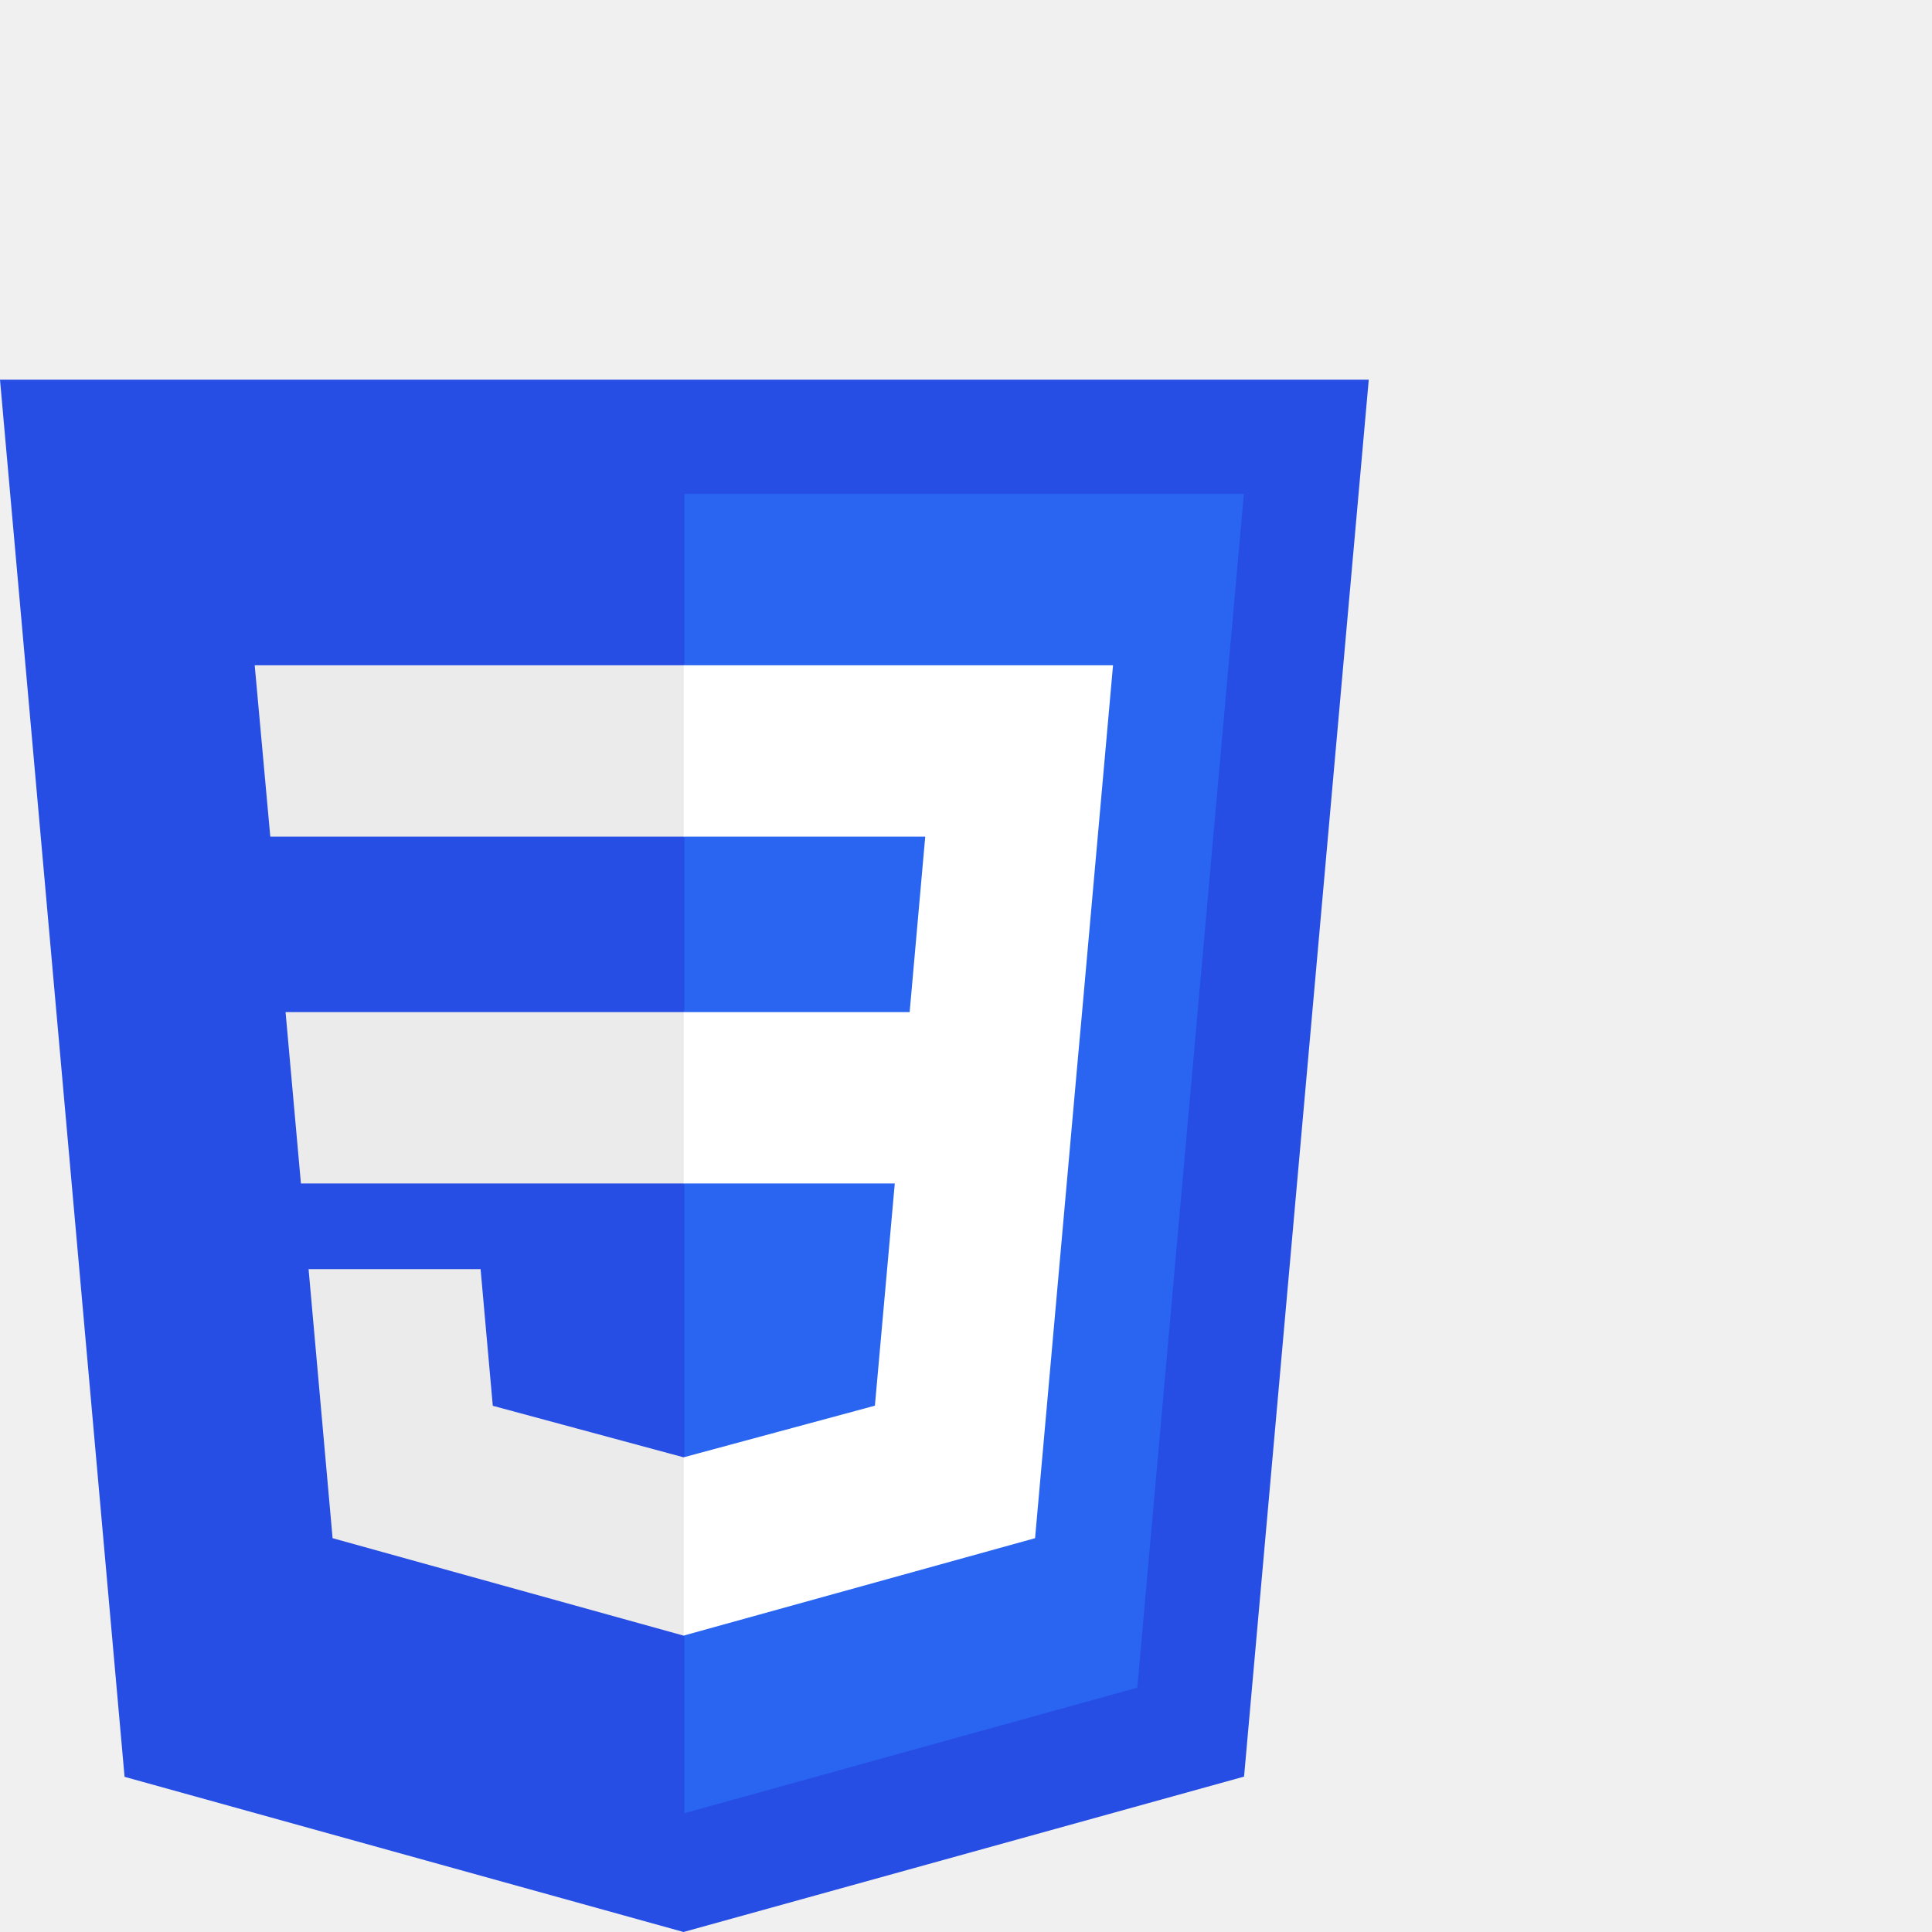
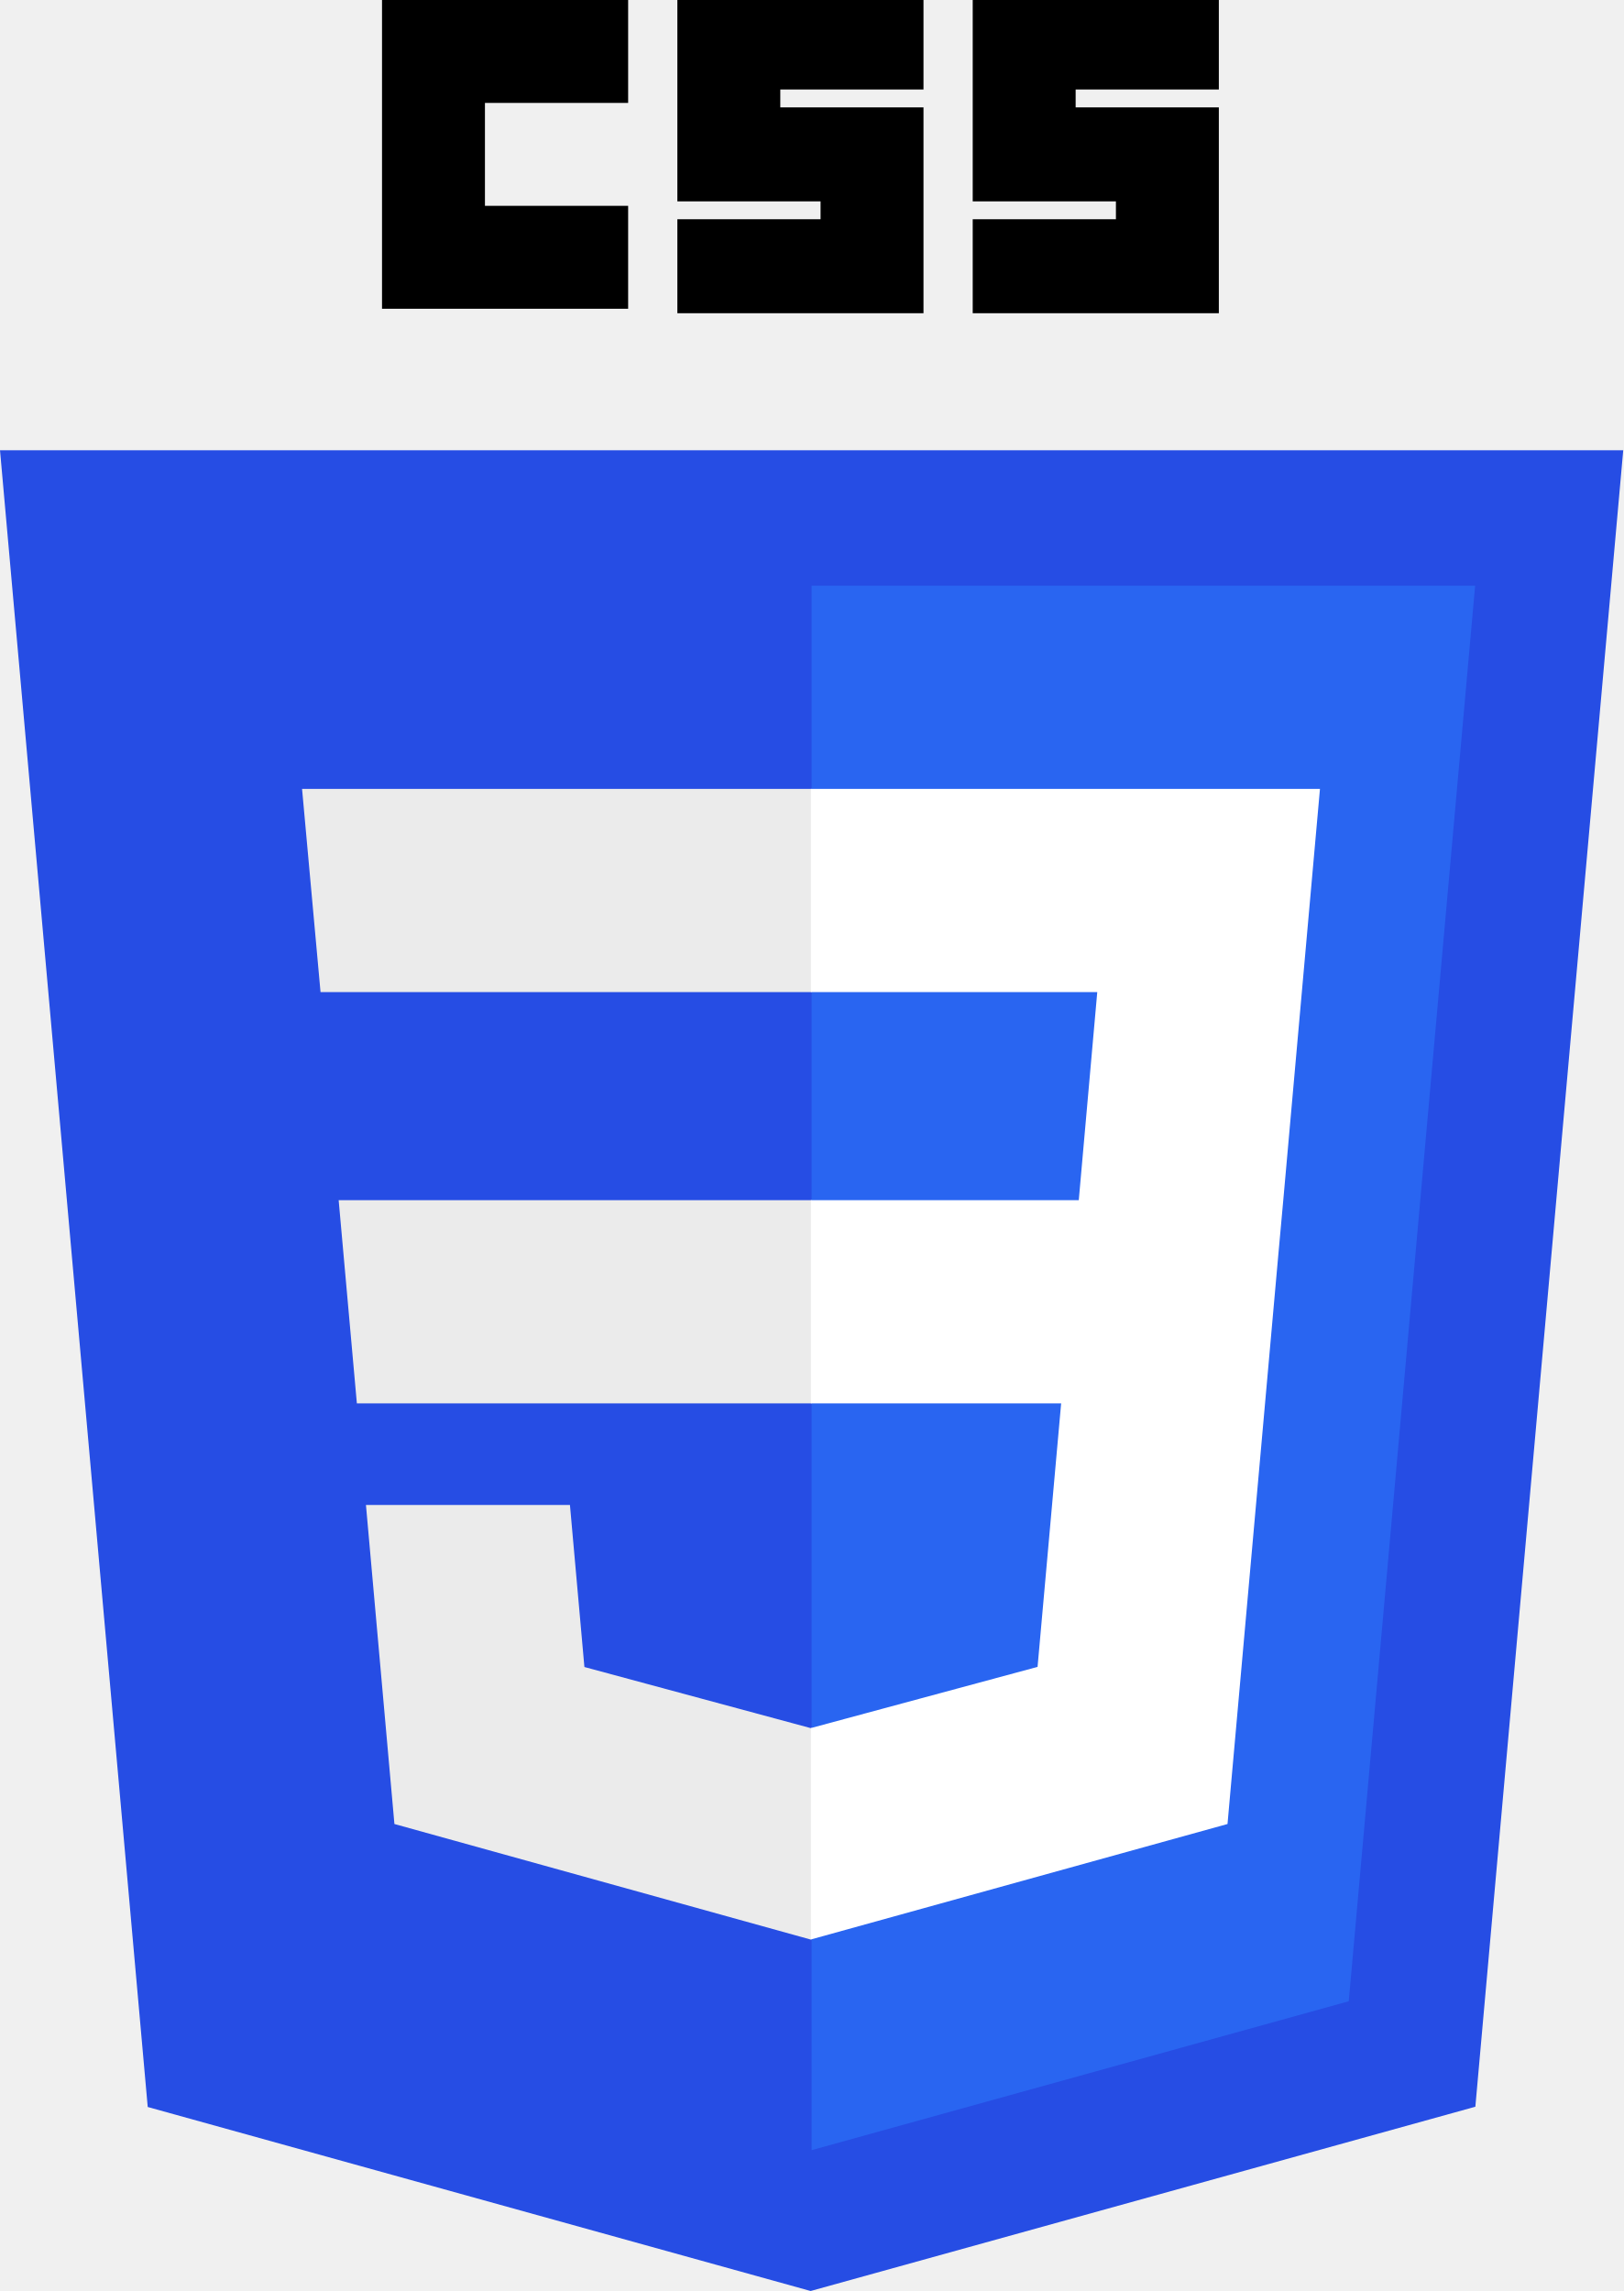
- <svg xmlns="http://www.w3.org/2000/svg" viewBox="0 0 512 512" id="svg3476" version="1.1">
+ <svg xmlns="http://www.w3.org/2000/svg" width="102.372mm" height="144.498mm" viewBox="0 0 362.734 512" id="svg3476" version="1.1">
  <defs id="defs3478" />
  <g id="layer1" transform="translate(-193.633,-276.3622)">
    <g id="g3013" transform="translate(119,276.3622)">
      <polygon id="polygon2989" points="437.367,100.62 404.321,470.819 255.778,512 107.644,470.877 74.633,100.62 " style="fill:#264de4" />
      <polygon id="polygon2991" points="376.03,447.246 404.27,130.894 256,130.894 256,480.523 " style="fill:#2965f1" />
      <polygon id="polygon2993" points="150.31,268.217 154.38,313.627 256,313.627 256,268.217 " style="fill:#ebebeb" />
      <polygon id="polygon2995" points="256,176.305 255.843,176.305 142.132,176.305 146.26,221.716 256,221.716 " style="fill:#ebebeb" />
      <polygon id="polygon2997" points="256,433.399 256,386.153 255.801,386.206 205.227,372.55 201.994,336.333 177.419,336.333 156.409,336.333 162.771,407.634 255.791,433.457 " style="fill:#ebebeb" />
+       <path id="path2999" d="m 160,0 55,0 0,23 -32,0 0,23 32,0 0,23 -55,0 z" />
+       <path id="path3001" d="m 226,0 55,0 0,20 -32,0 0,4 32,0 0,46 -55,0 0,-21 32,0 0,-4 -32,0 z" />
+       <path id="path3003" d="m 292,0 55,0 0,20 -32,0 0,4 32,0 0,46 -55,0 0,-21 32,0 0,-4 -32,0 z" />
      <polygon id="polygon3005" points="311.761,313.627 306.49,372.521 255.843,386.191 255.843,433.435 348.937,407.634 349.62,399.962 360.291,280.411 361.399,268.217 369.597,176.305 255.843,176.305 255.843,221.716 319.831,221.716 315.699,268.217 255.843,268.217 255.843,313.627 " style="fill:#ffffff" />
    </g>
  </g>
</svg>
